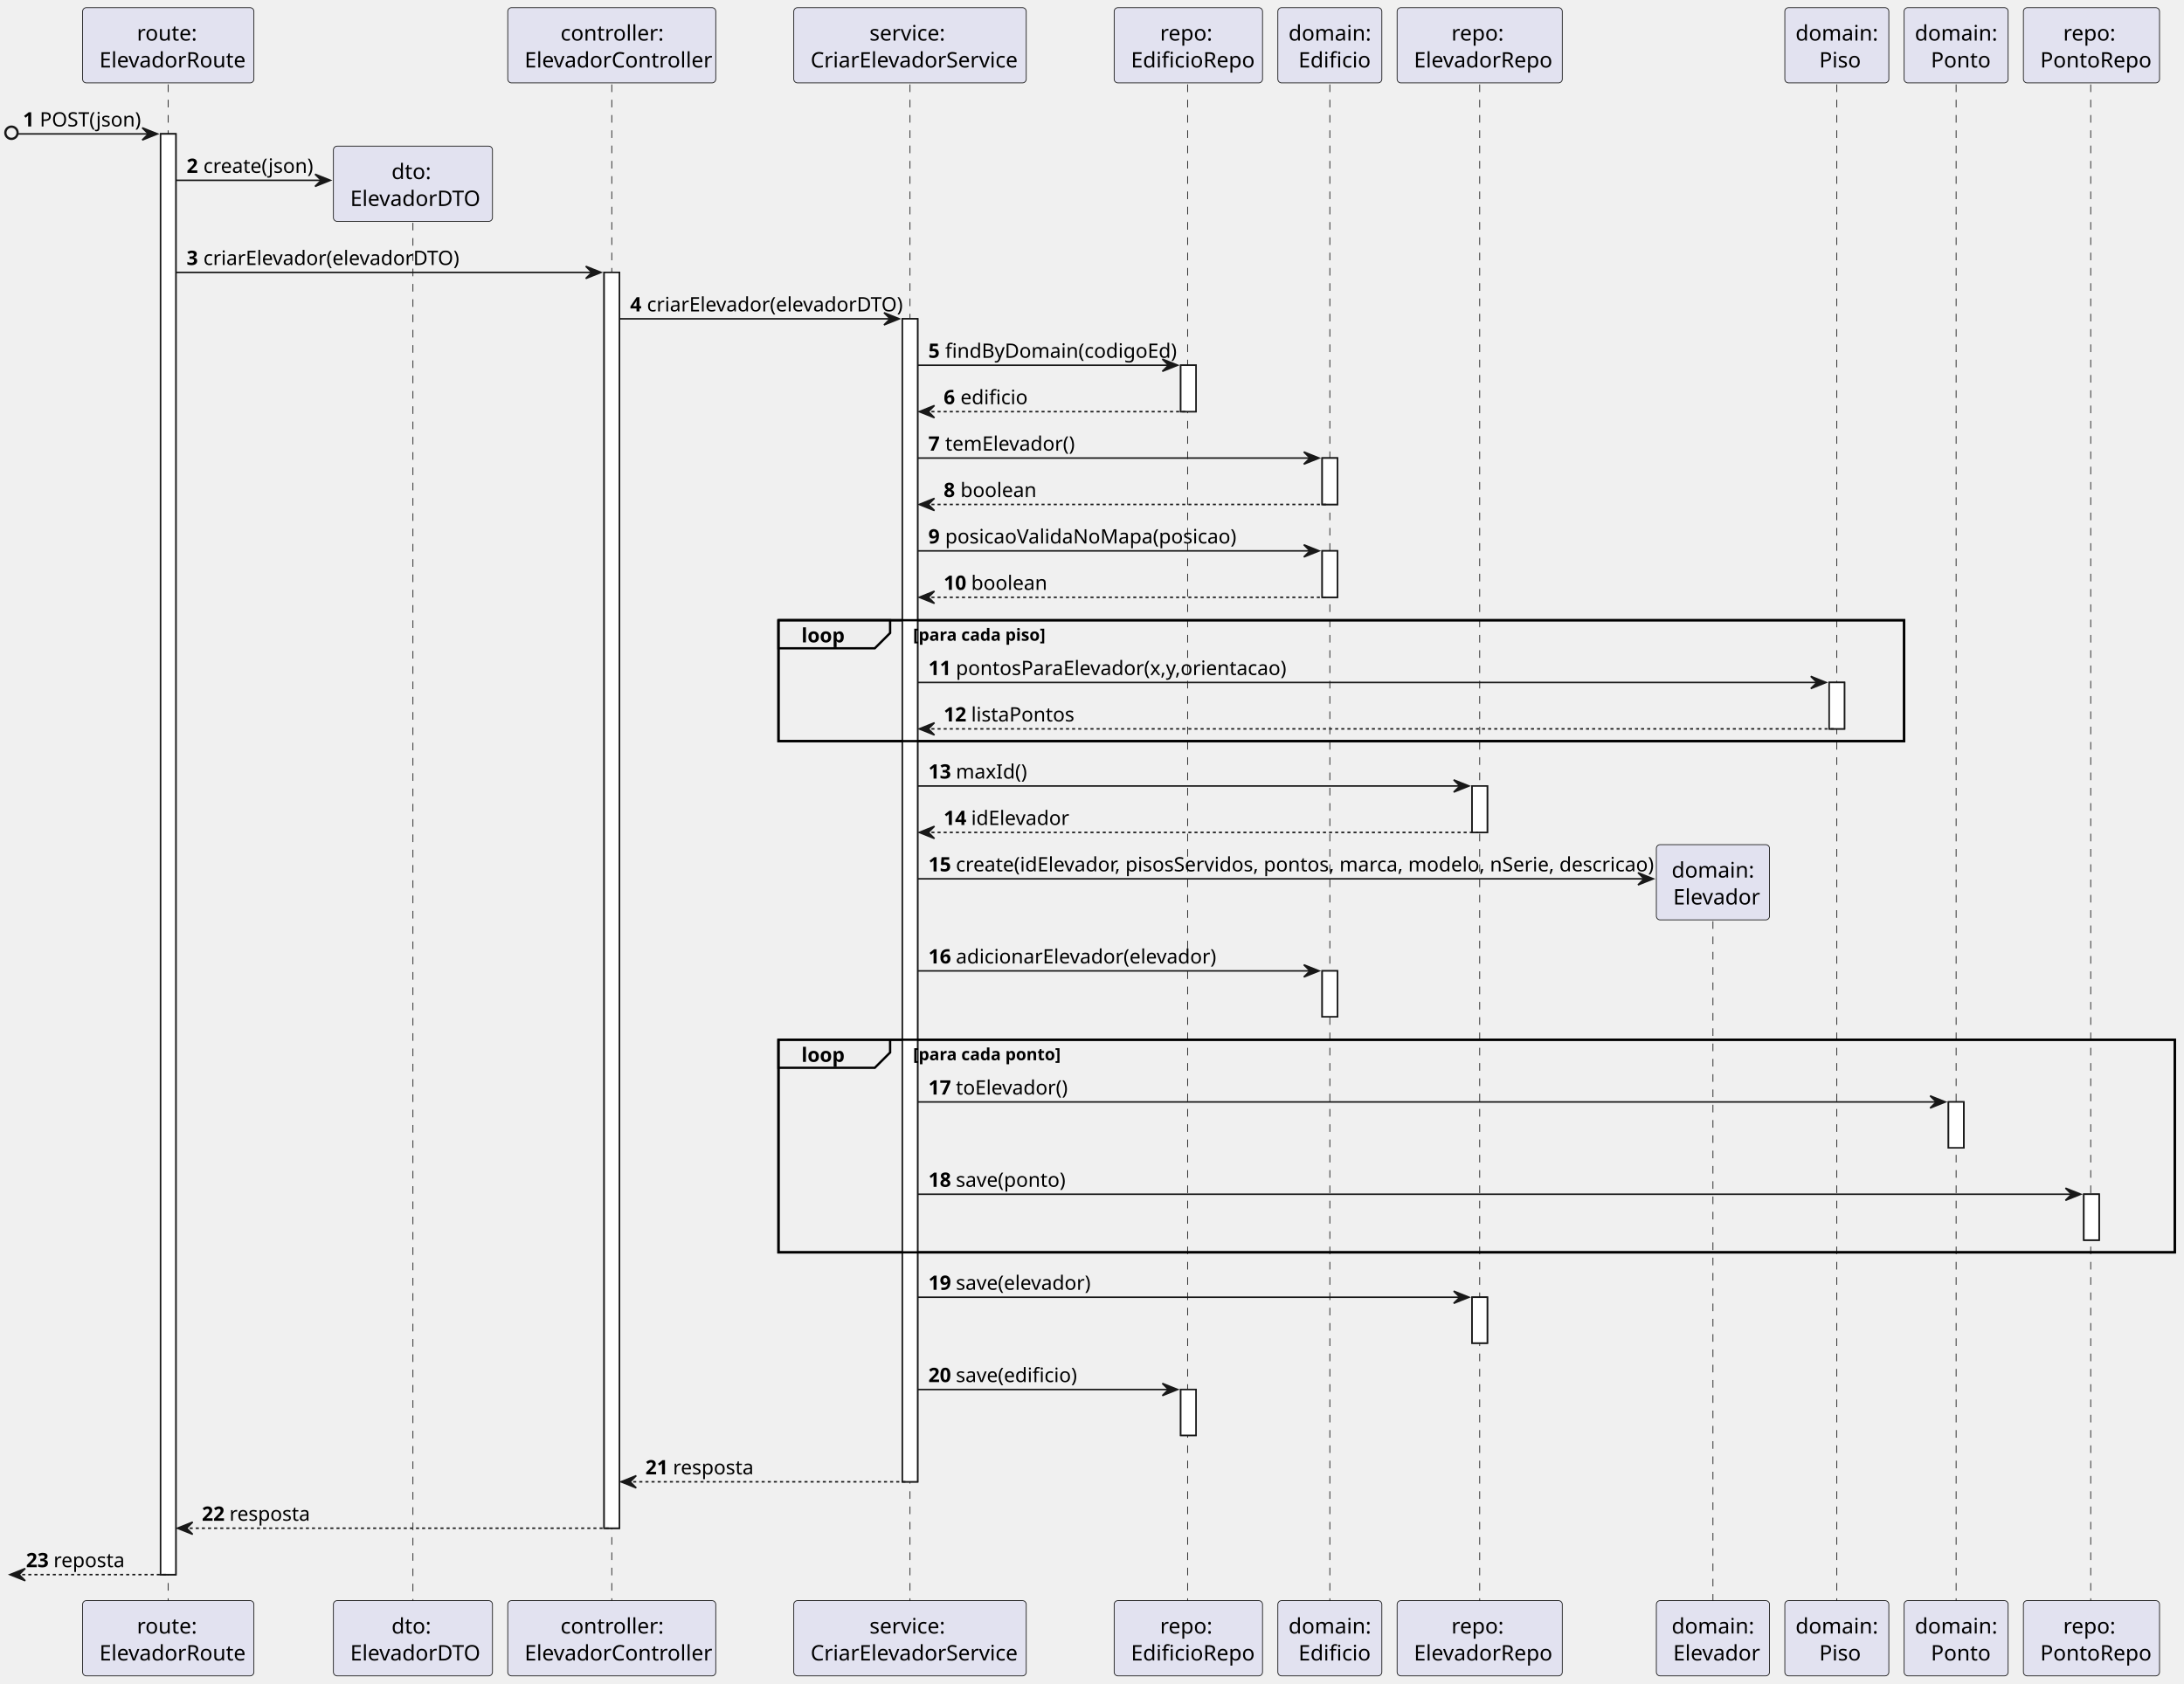
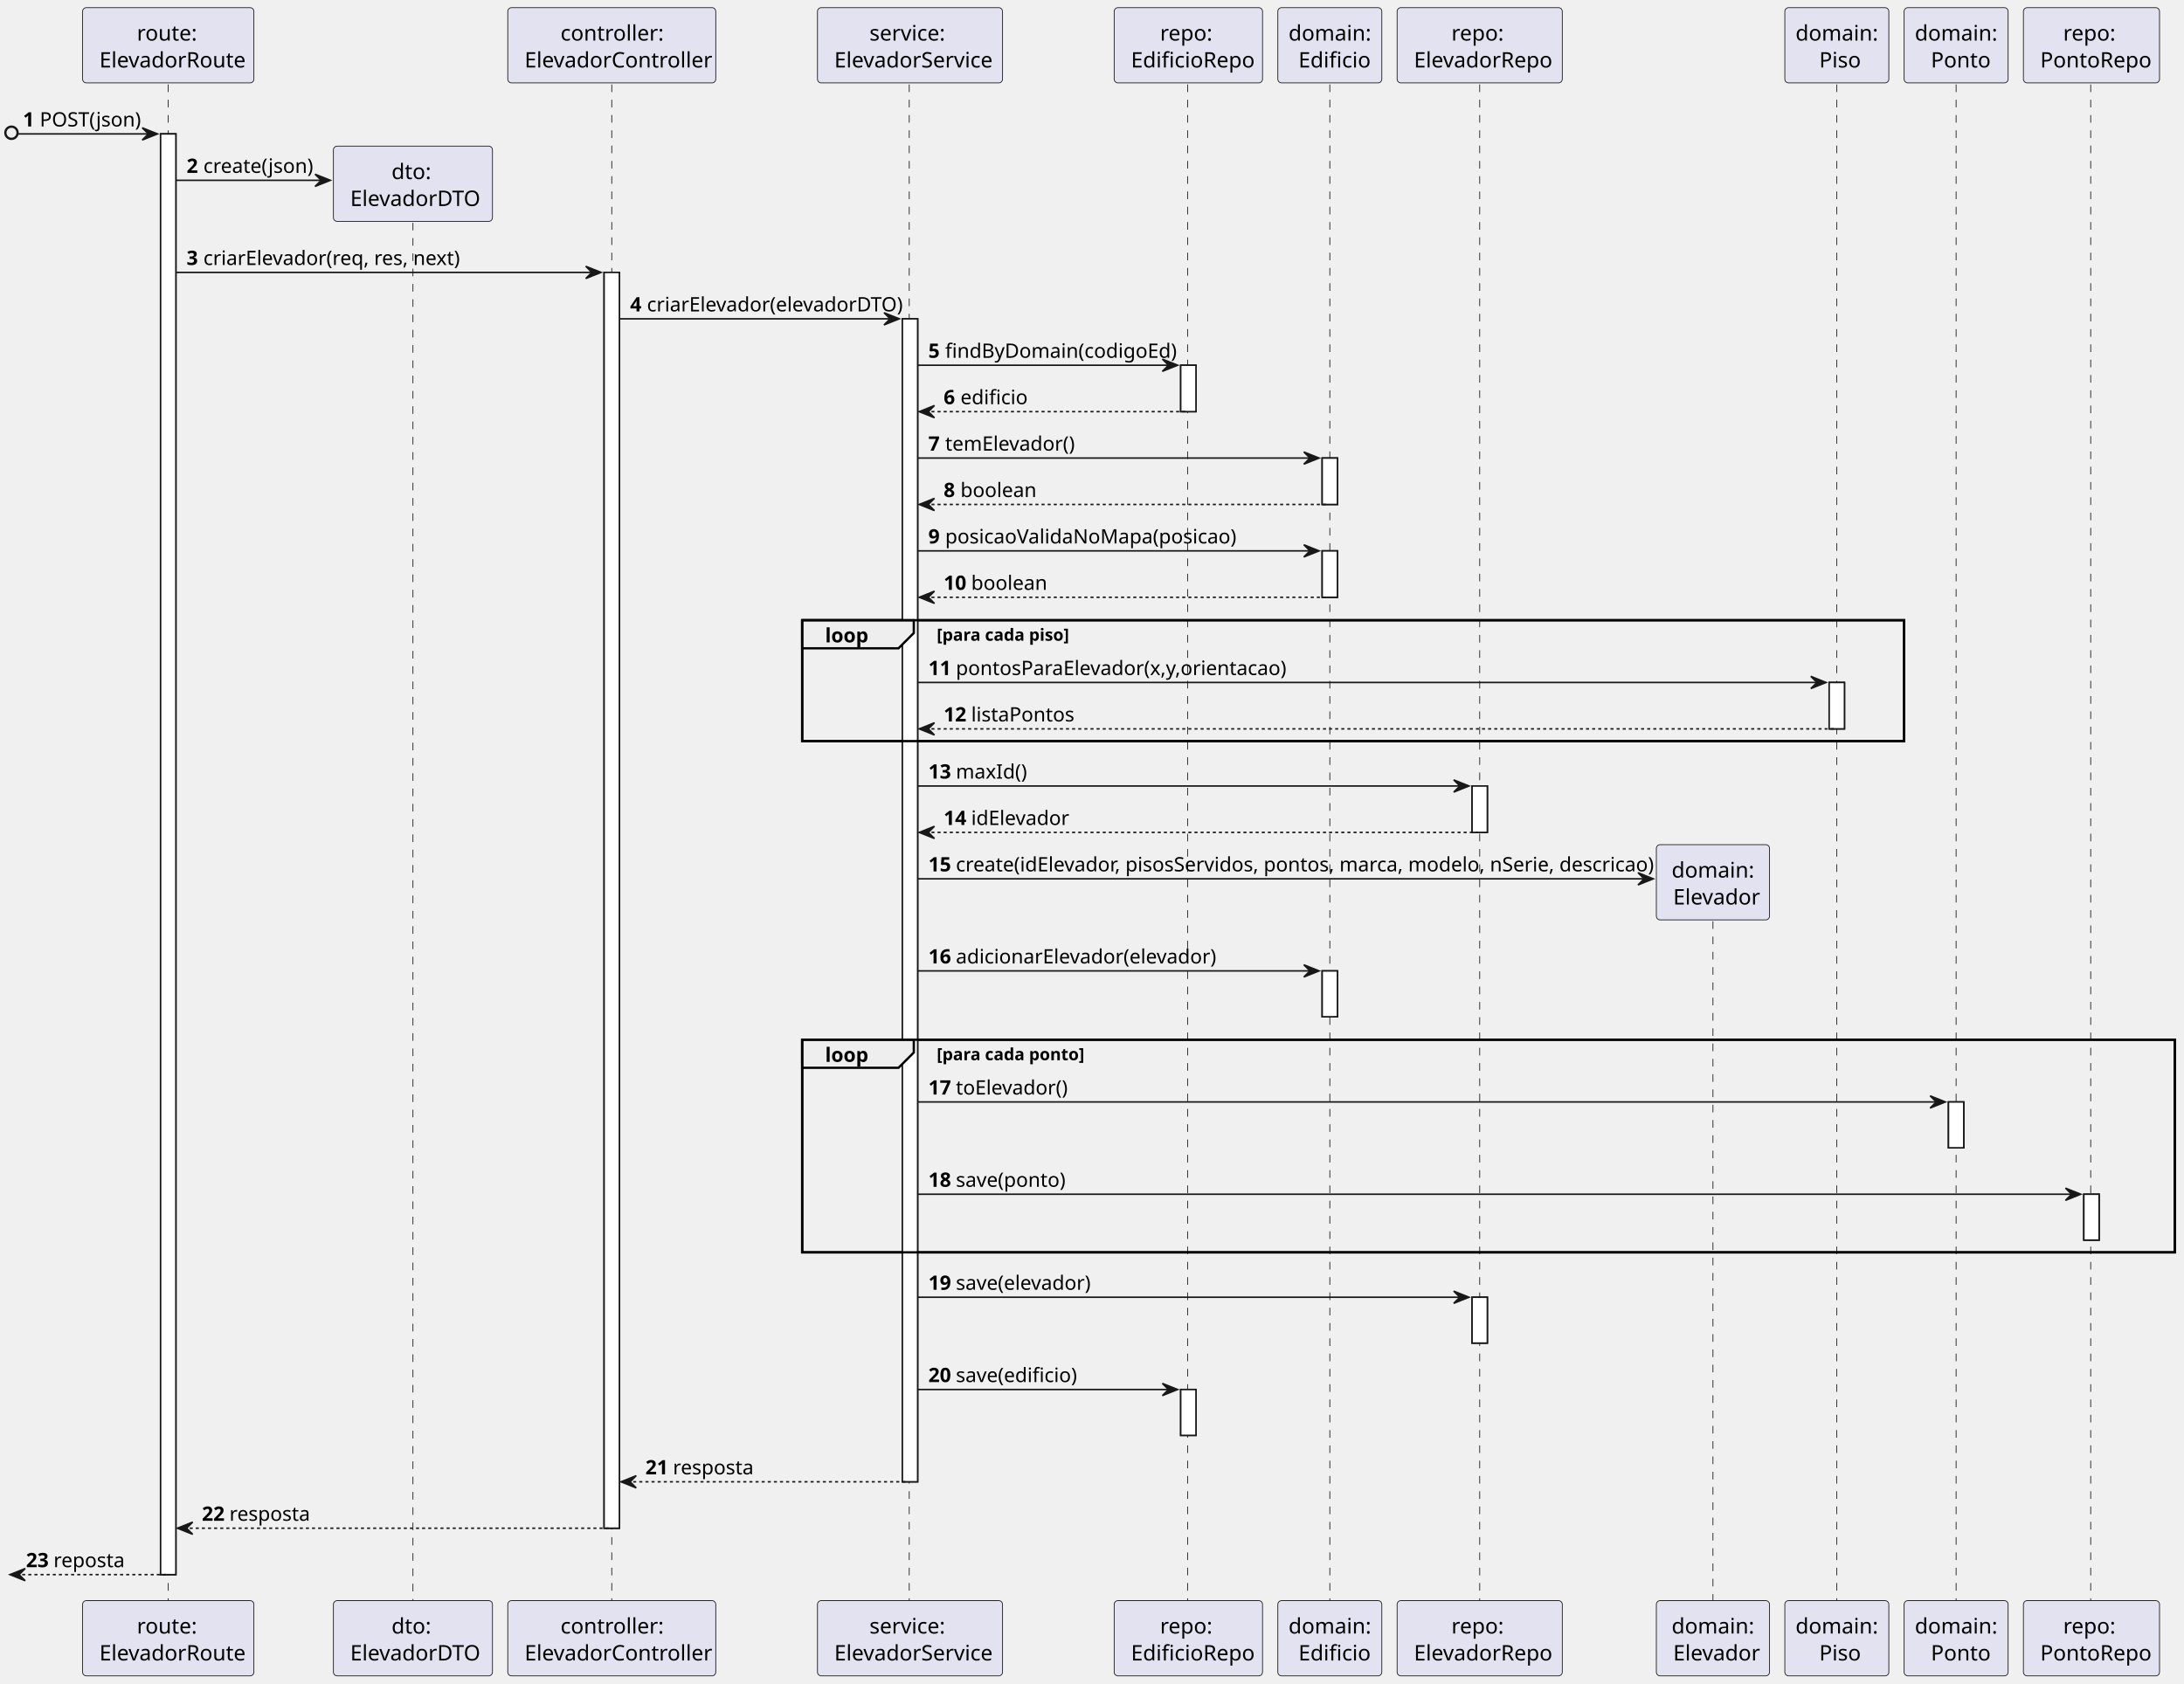
<svg xmlns="http://www.w3.org/2000/svg" contentStyleType="text/css" height="1101px" preserveAspectRatio="none" style="width:1428px;height:1101px;background:#FFFFFF;" version="1.1" viewBox="0 0 1428 1101" width="1428px" zoomAndPan="magnify">
  <defs />
  <g>
    <rect fill="#FFFFFF" height="942.172" style="stroke:#181818;stroke-width:1.0;" width="10" x="105" y="87.57" />
    <rect fill="#FFFFFF" height="821.25" style="stroke:#181818;stroke-width:1.0;" width="10" x="395" y="178.141" />
    <rect fill="#FFFFFF" height="760.547" style="stroke:#181818;stroke-width:1.0;" width="10" x="590" y="208.492" />
    <rect fill="#FFFFFF" height="30.352" style="stroke:#181818;stroke-width:1.0;" width="10" x="772" y="238.844" />
    <rect fill="#FFFFFF" height="30" style="stroke:#181818;stroke-width:1.0;" width="10" x="772" y="908.688" />
    <rect fill="#FFFFFF" height="30.352" style="stroke:#181818;stroke-width:1.0;" width="10" x="864.5" y="299.547" />
    <rect fill="#FFFFFF" height="30.352" style="stroke:#181818;stroke-width:1.0;" width="10" x="864.5" y="360.25" />
    <rect fill="#FFFFFF" height="30" style="stroke:#181818;stroke-width:1.0;" width="10" x="864.5" y="634.93" />
    <rect fill="#FFFFFF" height="30.352" style="stroke:#181818;stroke-width:1.0;" width="10" x="962.5" y="514.008" />
    <rect fill="#FFFFFF" height="30" style="stroke:#181818;stroke-width:1.0;" width="10" x="962.5" y="848.336" />
    <rect fill="#FFFFFF" height="30.352" style="stroke:#181818;stroke-width:1.0;" width="10" x="1196" y="446.305" />
    <rect fill="#FFFFFF" height="30" style="stroke:#181818;stroke-width:1.0;" width="10" x="1274" y="720.633" />
    <rect fill="#FFFFFF" height="30" style="stroke:#181818;stroke-width:1.0;" width="10" x="1362.5" y="780.984" />
-     <rect fill="none" height="79.055" style="stroke:#000000;stroke-width:1.5;" width="736" x="509" y="405.602" />
-     <rect fill="none" height="139.055" style="stroke:#000000;stroke-width:1.5;" width="913" x="509" y="679.93" />
+     <rect fill="none" height="79.055" style="stroke:#000000;stroke-width:1.5;" width="720.5" x="524.5" y="405.602" />
+     <rect fill="none" height="139.055" style="stroke:#000000;stroke-width:1.5;" width="897.5" x="524.5" y="679.93" />
    <line style="stroke:#181818;stroke-width:0.5;stroke-dasharray:5.0,5.0;" x1="110" x2="110" y1="55.219" y2="1047.742" />
    <line style="stroke:#181818;stroke-width:0.5;stroke-dasharray:5.0,5.0;" x1="270" x2="270" y1="135.68" y2="1047.742" />
    <line style="stroke:#181818;stroke-width:0.5;stroke-dasharray:5.0,5.0;" x1="400" x2="400" y1="55.219" y2="1047.742" />
-     <line style="stroke:#181818;stroke-width:0.5;stroke-dasharray:5.0,5.0;" x1="595" x2="595" y1="55.219" y2="1047.742" />
+     <line style="stroke:#181818;stroke-width:0.5;stroke-dasharray:5.0,5.0;" x1="594.5" x2="594.5" y1="55.219" y2="1047.742" />
    <line style="stroke:#181818;stroke-width:0.5;stroke-dasharray:5.0,5.0;" x1="776.5" x2="776.5" y1="55.219" y2="1047.742" />
    <line style="stroke:#181818;stroke-width:0.5;stroke-dasharray:5.0,5.0;" x1="869.5" x2="869.5" y1="55.219" y2="1047.742" />
    <line style="stroke:#181818;stroke-width:0.5;stroke-dasharray:5.0,5.0;" x1="967.5" x2="967.5" y1="55.219" y2="1047.742" />
    <line style="stroke:#181818;stroke-width:0.5;stroke-dasharray:5.0,5.0;" x1="1120" x2="1120" y1="592.469" y2="1047.742" />
    <line style="stroke:#181818;stroke-width:0.5;stroke-dasharray:5.0,5.0;" x1="1201" x2="1201" y1="55.219" y2="1047.742" />
    <line style="stroke:#181818;stroke-width:0.5;stroke-dasharray:5.0,5.0;" x1="1279" x2="1279" y1="55.219" y2="1047.742" />
    <line style="stroke:#181818;stroke-width:0.5;stroke-dasharray:5.0,5.0;" x1="1367" x2="1367" y1="55.219" y2="1047.742" />
    <rect fill="#E2E2F0" height="49.219" rx="2.5" ry="2.5" style="stroke:#181818;stroke-width:0.5;" width="112" x="54" y="5" />
    <text fill="#000000" font-family="sans-serif" font-size="14" lengthAdjust="spacing" textLength="37" x="89.5" y="26.533">route:</text>
    <text fill="#000000" font-family="sans-serif" font-size="14" lengthAdjust="spacing" textLength="94" x="65" y="44.143">ElevadorRoute</text>
    <rect fill="#E2E2F0" height="49.219" rx="2.5" ry="2.5" style="stroke:#181818;stroke-width:0.5;" width="112" x="54" y="1046.742" />
    <text fill="#000000" font-family="sans-serif" font-size="14" lengthAdjust="spacing" textLength="37" x="89.5" y="1068.275">route:</text>
    <text fill="#000000" font-family="sans-serif" font-size="14" lengthAdjust="spacing" textLength="94" x="65" y="1085.885">ElevadorRoute</text>
    <rect fill="#E2E2F0" height="49.219" rx="2.5" ry="2.5" style="stroke:#181818;stroke-width:0.5;" width="104" x="218" y="1046.742" />
    <text fill="#000000" font-family="sans-serif" font-size="14" lengthAdjust="spacing" textLength="24" x="256" y="1068.275">dto:</text>
    <text fill="#000000" font-family="sans-serif" font-size="14" lengthAdjust="spacing" textLength="86" x="229" y="1085.885">ElevadorDTO</text>
    <rect fill="#E2E2F0" height="49.219" rx="2.5" ry="2.5" style="stroke:#181818;stroke-width:0.5;" width="136" x="332" y="5" />
    <text fill="#000000" font-family="sans-serif" font-size="14" lengthAdjust="spacing" textLength="63" x="366.5" y="26.533">controller:</text>
    <text fill="#000000" font-family="sans-serif" font-size="14" lengthAdjust="spacing" textLength="118" x="343" y="44.143">ElevadorController</text>
    <rect fill="#E2E2F0" height="49.219" rx="2.5" ry="2.5" style="stroke:#181818;stroke-width:0.5;" width="136" x="332" y="1046.742" />
    <text fill="#000000" font-family="sans-serif" font-size="14" lengthAdjust="spacing" textLength="63" x="366.5" y="1068.275">controller:</text>
    <text fill="#000000" font-family="sans-serif" font-size="14" lengthAdjust="spacing" textLength="118" x="343" y="1085.885">ElevadorController</text>
-     <rect fill="#E2E2F0" height="49.219" rx="2.5" ry="2.5" style="stroke:#181818;stroke-width:0.5;" width="152" x="519" y="5" />
+     <rect fill="#E2E2F0" height="49.219" rx="2.5" ry="2.5" style="stroke:#181818;stroke-width:0.5;" width="121" x="534.5" y="5" />
    <text fill="#000000" font-family="sans-serif" font-size="14" lengthAdjust="spacing" textLength="49" x="568.5" y="26.533">service:</text>
-     <text fill="#000000" font-family="sans-serif" font-size="14" lengthAdjust="spacing" textLength="134" x="530" y="44.143">CriarElevadorService</text>
-     <rect fill="#E2E2F0" height="49.219" rx="2.5" ry="2.5" style="stroke:#181818;stroke-width:0.5;" width="152" x="519" y="1046.742" />
+     <text fill="#000000" font-family="sans-serif" font-size="14" lengthAdjust="spacing" textLength="103" x="545.5" y="44.143">ElevadorService</text>
+     <rect fill="#E2E2F0" height="49.219" rx="2.5" ry="2.5" style="stroke:#181818;stroke-width:0.5;" width="121" x="534.5" y="1046.742" />
    <text fill="#000000" font-family="sans-serif" font-size="14" lengthAdjust="spacing" textLength="49" x="568.5" y="1068.275">service:</text>
-     <text fill="#000000" font-family="sans-serif" font-size="14" lengthAdjust="spacing" textLength="134" x="530" y="1085.885">CriarElevadorService</text>
+     <text fill="#000000" font-family="sans-serif" font-size="14" lengthAdjust="spacing" textLength="103" x="545.5" y="1085.885">ElevadorService</text>
    <rect fill="#E2E2F0" height="49.219" rx="2.5" ry="2.5" style="stroke:#181818;stroke-width:0.5;" width="97" x="728.5" y="5" />
    <text fill="#000000" font-family="sans-serif" font-size="14" lengthAdjust="spacing" textLength="33" x="758.5" y="26.533">repo:</text>
    <text fill="#000000" font-family="sans-serif" font-size="14" lengthAdjust="spacing" textLength="79" x="739.5" y="44.143">EdificioRepo</text>
    <rect fill="#E2E2F0" height="49.219" rx="2.5" ry="2.5" style="stroke:#181818;stroke-width:0.5;" width="97" x="728.5" y="1046.742" />
    <text fill="#000000" font-family="sans-serif" font-size="14" lengthAdjust="spacing" textLength="33" x="758.5" y="1068.275">repo:</text>
    <text fill="#000000" font-family="sans-serif" font-size="14" lengthAdjust="spacing" textLength="79" x="739.5" y="1085.885">EdificioRepo</text>
    <rect fill="#E2E2F0" height="49.219" rx="2.5" ry="2.5" style="stroke:#181818;stroke-width:0.5;" width="68" x="835.5" y="5" />
    <text fill="#000000" font-family="sans-serif" font-size="14" lengthAdjust="spacing" textLength="50" x="842.5" y="26.533">domain:</text>
    <text fill="#000000" font-family="sans-serif" font-size="14" lengthAdjust="spacing" textLength="45" x="849" y="44.143">Edificio</text>
    <rect fill="#E2E2F0" height="49.219" rx="2.5" ry="2.5" style="stroke:#181818;stroke-width:0.5;" width="68" x="835.5" y="1046.742" />
    <text fill="#000000" font-family="sans-serif" font-size="14" lengthAdjust="spacing" textLength="50" x="842.5" y="1068.275">domain:</text>
    <text fill="#000000" font-family="sans-serif" font-size="14" lengthAdjust="spacing" textLength="45" x="849" y="1085.885">Edificio</text>
    <rect fill="#E2E2F0" height="49.219" rx="2.5" ry="2.5" style="stroke:#181818;stroke-width:0.5;" width="108" x="913.5" y="5" />
    <text fill="#000000" font-family="sans-serif" font-size="14" lengthAdjust="spacing" textLength="33" x="949" y="26.533">repo:</text>
    <text fill="#000000" font-family="sans-serif" font-size="14" lengthAdjust="spacing" textLength="90" x="924.5" y="44.143">ElevadorRepo</text>
    <rect fill="#E2E2F0" height="49.219" rx="2.5" ry="2.5" style="stroke:#181818;stroke-width:0.5;" width="108" x="913.5" y="1046.742" />
    <text fill="#000000" font-family="sans-serif" font-size="14" lengthAdjust="spacing" textLength="33" x="949" y="1068.275">repo:</text>
    <text fill="#000000" font-family="sans-serif" font-size="14" lengthAdjust="spacing" textLength="90" x="924.5" y="1085.885">ElevadorRepo</text>
    <rect fill="#E2E2F0" height="49.219" rx="2.5" ry="2.5" style="stroke:#181818;stroke-width:0.5;" width="74" x="1083" y="1046.742" />
    <text fill="#000000" font-family="sans-serif" font-size="14" lengthAdjust="spacing" textLength="50" x="1093" y="1068.275">domain:</text>
    <text fill="#000000" font-family="sans-serif" font-size="14" lengthAdjust="spacing" textLength="56" x="1094" y="1085.885">Elevador</text>
    <rect fill="#E2E2F0" height="49.219" rx="2.5" ry="2.5" style="stroke:#181818;stroke-width:0.5;" width="68" x="1167" y="5" />
    <text fill="#000000" font-family="sans-serif" font-size="14" lengthAdjust="spacing" textLength="50" x="1174" y="26.533">domain:</text>
    <text fill="#000000" font-family="sans-serif" font-size="14" lengthAdjust="spacing" textLength="27" x="1189.5" y="44.143">Piso</text>
    <rect fill="#E2E2F0" height="49.219" rx="2.5" ry="2.5" style="stroke:#181818;stroke-width:0.5;" width="68" x="1167" y="1046.742" />
    <text fill="#000000" font-family="sans-serif" font-size="14" lengthAdjust="spacing" textLength="50" x="1174" y="1068.275">domain:</text>
    <text fill="#000000" font-family="sans-serif" font-size="14" lengthAdjust="spacing" textLength="27" x="1189.5" y="1085.885">Piso</text>
    <rect fill="#E2E2F0" height="49.219" rx="2.5" ry="2.5" style="stroke:#181818;stroke-width:0.5;" width="68" x="1245" y="5" />
    <text fill="#000000" font-family="sans-serif" font-size="14" lengthAdjust="spacing" textLength="50" x="1252" y="26.533">domain:</text>
    <text fill="#000000" font-family="sans-serif" font-size="14" lengthAdjust="spacing" textLength="37" x="1262.5" y="44.143">Ponto</text>
    <rect fill="#E2E2F0" height="49.219" rx="2.5" ry="2.5" style="stroke:#181818;stroke-width:0.5;" width="68" x="1245" y="1046.742" />
    <text fill="#000000" font-family="sans-serif" font-size="14" lengthAdjust="spacing" textLength="50" x="1252" y="1068.275">domain:</text>
    <text fill="#000000" font-family="sans-serif" font-size="14" lengthAdjust="spacing" textLength="37" x="1262.5" y="1085.885">Ponto</text>
    <rect fill="#E2E2F0" height="49.219" rx="2.5" ry="2.5" style="stroke:#181818;stroke-width:0.5;" width="89" x="1323" y="5" />
    <text fill="#000000" font-family="sans-serif" font-size="14" lengthAdjust="spacing" textLength="33" x="1349" y="26.533">repo:</text>
    <text fill="#000000" font-family="sans-serif" font-size="14" lengthAdjust="spacing" textLength="71" x="1334" y="44.143">PontoRepo</text>
    <rect fill="#E2E2F0" height="49.219" rx="2.5" ry="2.5" style="stroke:#181818;stroke-width:0.5;" width="89" x="1323" y="1046.742" />
    <text fill="#000000" font-family="sans-serif" font-size="14" lengthAdjust="spacing" textLength="33" x="1349" y="1068.275">repo:</text>
    <text fill="#000000" font-family="sans-serif" font-size="14" lengthAdjust="spacing" textLength="71" x="1334" y="1085.885">PontoRepo</text>
    <rect fill="#FFFFFF" height="942.172" style="stroke:#181818;stroke-width:1.0;" width="10" x="105" y="87.57" />
    <rect fill="#FFFFFF" height="821.25" style="stroke:#181818;stroke-width:1.0;" width="10" x="395" y="178.141" />
    <rect fill="#FFFFFF" height="760.547" style="stroke:#181818;stroke-width:1.0;" width="10" x="590" y="208.492" />
    <rect fill="#FFFFFF" height="30.352" style="stroke:#181818;stroke-width:1.0;" width="10" x="772" y="238.844" />
    <rect fill="#FFFFFF" height="30" style="stroke:#181818;stroke-width:1.0;" width="10" x="772" y="908.688" />
    <rect fill="#FFFFFF" height="30.352" style="stroke:#181818;stroke-width:1.0;" width="10" x="864.5" y="299.547" />
    <rect fill="#FFFFFF" height="30.352" style="stroke:#181818;stroke-width:1.0;" width="10" x="864.5" y="360.25" />
    <rect fill="#FFFFFF" height="30" style="stroke:#181818;stroke-width:1.0;" width="10" x="864.5" y="634.93" />
    <rect fill="#FFFFFF" height="30.352" style="stroke:#181818;stroke-width:1.0;" width="10" x="962.5" y="514.008" />
    <rect fill="#FFFFFF" height="30" style="stroke:#181818;stroke-width:1.0;" width="10" x="962.5" y="848.336" />
    <rect fill="#FFFFFF" height="30.352" style="stroke:#181818;stroke-width:1.0;" width="10" x="1196" y="446.305" />
    <rect fill="#FFFFFF" height="30" style="stroke:#181818;stroke-width:1.0;" width="10" x="1274" y="720.633" />
    <rect fill="#FFFFFF" height="30" style="stroke:#181818;stroke-width:1.0;" width="10" x="1362.5" y="780.984" />
    <ellipse cx="7.5" cy="86.82" fill="none" rx="4" ry="4" style="stroke:#181818;stroke-width:1.5;" />
    <polygon fill="#181818" points="93,83.57,103,87.57,93,91.57,97,87.57" style="stroke:#181818;stroke-width:1.0;" />
    <line style="stroke:#181818;stroke-width:1.0;" x1="12" x2="99" y1="87.57" y2="87.57" />
    <text fill="#000000" font-family="sans-serif" font-size="13" font-weight="bold" lengthAdjust="spacing" textLength="7" x="15" y="82.714">1</text>
    <text fill="#000000" font-family="sans-serif" font-size="13" lengthAdjust="spacing" textLength="67" x="26" y="82.714">POST(json)</text>
    <polygon fill="#181818" points="206,113.922,216,117.922,206,121.922,210,117.922" style="stroke:#181818;stroke-width:1.0;" />
    <line style="stroke:#181818;stroke-width:1.0;" x1="115" x2="212" y1="117.922" y2="117.922" />
    <text fill="#000000" font-family="sans-serif" font-size="13" font-weight="bold" lengthAdjust="spacing" textLength="7" x="122" y="113.065">2</text>
    <text fill="#000000" font-family="sans-serif" font-size="13" lengthAdjust="spacing" textLength="68" x="133" y="113.065">create(json)</text>
    <rect fill="#E2E2F0" height="49.219" rx="2.5" ry="2.5" style="stroke:#181818;stroke-width:0.5;" width="104" x="218" y="95.57" />
    <text fill="#000000" font-family="sans-serif" font-size="14" lengthAdjust="spacing" textLength="24" x="256" y="117.103">dto:</text>
    <text fill="#000000" font-family="sans-serif" font-size="14" lengthAdjust="spacing" textLength="86" x="229" y="134.713">ElevadorDTO</text>
    <polygon fill="#181818" points="383,174.141,393,178.141,383,182.141,387,178.141" style="stroke:#181818;stroke-width:1.0;" />
    <line style="stroke:#181818;stroke-width:1.0;" x1="115" x2="389" y1="178.141" y2="178.141" />
    <text fill="#000000" font-family="sans-serif" font-size="13" font-weight="bold" lengthAdjust="spacing" textLength="7" x="122" y="173.284">3</text>
-     <text fill="#000000" font-family="sans-serif" font-size="13" lengthAdjust="spacing" textLength="155" x="133" y="173.284">criarElevador(elevadorDTO)</text>
+     <text fill="#000000" font-family="sans-serif" font-size="13" lengthAdjust="spacing" textLength="159" x="133" y="173.284">criarElevador(req, res, next)</text>
    <polygon fill="#181818" points="578,204.492,588,208.492,578,212.492,582,208.492" style="stroke:#181818;stroke-width:1.0;" />
    <line style="stroke:#181818;stroke-width:1.0;" x1="405" x2="584" y1="208.492" y2="208.492" />
    <text fill="#000000" font-family="sans-serif" font-size="13" font-weight="bold" lengthAdjust="spacing" textLength="7" x="412" y="203.636">4</text>
    <text fill="#000000" font-family="sans-serif" font-size="13" lengthAdjust="spacing" textLength="155" x="423" y="203.636">criarElevador(elevadorDTO)</text>
    <polygon fill="#181818" points="760,234.844,770,238.844,760,242.844,764,238.844" style="stroke:#181818;stroke-width:1.0;" />
    <line style="stroke:#181818;stroke-width:1.0;" x1="600" x2="766" y1="238.844" y2="238.844" />
    <text fill="#000000" font-family="sans-serif" font-size="13" font-weight="bold" lengthAdjust="spacing" textLength="7" x="607" y="233.987">5</text>
    <text fill="#000000" font-family="sans-serif" font-size="13" lengthAdjust="spacing" textLength="142" x="618" y="233.987">findByDomain(codigoEd)</text>
    <polygon fill="#181818" points="611,265.195,601,269.195,611,273.195,607,269.195" style="stroke:#181818;stroke-width:1.0;" />
    <line style="stroke:#181818;stroke-width:1.0;stroke-dasharray:2.0,2.0;" x1="605" x2="776" y1="269.195" y2="269.195" />
    <text fill="#000000" font-family="sans-serif" font-size="13" font-weight="bold" lengthAdjust="spacing" textLength="7" x="617" y="264.339">6</text>
    <text fill="#000000" font-family="sans-serif" font-size="13" lengthAdjust="spacing" textLength="40" x="628" y="264.339">edificio</text>
    <polygon fill="#181818" points="852.5,295.547,862.5,299.547,852.5,303.547,856.5,299.547" style="stroke:#181818;stroke-width:1.0;" />
    <line style="stroke:#181818;stroke-width:1.0;" x1="600" x2="858.5" y1="299.547" y2="299.547" />
    <text fill="#000000" font-family="sans-serif" font-size="13" font-weight="bold" lengthAdjust="spacing" textLength="7" x="607" y="294.69">7</text>
    <text fill="#000000" font-family="sans-serif" font-size="13" lengthAdjust="spacing" textLength="79" x="618" y="294.69">temElevador()</text>
    <polygon fill="#181818" points="611,325.898,601,329.898,611,333.898,607,329.898" style="stroke:#181818;stroke-width:1.0;" />
    <line style="stroke:#181818;stroke-width:1.0;stroke-dasharray:2.0,2.0;" x1="605" x2="868.5" y1="329.898" y2="329.898" />
    <text fill="#000000" font-family="sans-serif" font-size="13" font-weight="bold" lengthAdjust="spacing" textLength="7" x="617" y="325.042">8</text>
    <text fill="#000000" font-family="sans-serif" font-size="13" lengthAdjust="spacing" textLength="45" x="628" y="325.042">boolean</text>
    <polygon fill="#181818" points="852.5,356.25,862.5,360.25,852.5,364.25,856.5,360.25" style="stroke:#181818;stroke-width:1.0;" />
    <line style="stroke:#181818;stroke-width:1.0;" x1="600" x2="858.5" y1="360.25" y2="360.25" />
    <text fill="#000000" font-family="sans-serif" font-size="13" font-weight="bold" lengthAdjust="spacing" textLength="7" x="607" y="355.394">9</text>
    <text fill="#000000" font-family="sans-serif" font-size="13" lengthAdjust="spacing" textLength="182" x="618" y="355.394">posicaoValidaNoMapa(posicao)</text>
    <polygon fill="#181818" points="611,386.602,601,390.602,611,394.602,607,390.602" style="stroke:#181818;stroke-width:1.0;" />
    <line style="stroke:#181818;stroke-width:1.0;stroke-dasharray:2.0,2.0;" x1="605" x2="868.5" y1="390.602" y2="390.602" />
    <text fill="#000000" font-family="sans-serif" font-size="13" font-weight="bold" lengthAdjust="spacing" textLength="14" x="617" y="385.745">10</text>
    <text fill="#000000" font-family="sans-serif" font-size="13" lengthAdjust="spacing" textLength="45" x="635" y="385.745">boolean</text>
-     <path d="M509,405.602 L582,405.602 L582,413.953 L572,423.953 L509,423.953 L509,405.602 " fill="#EEEEEE" style="stroke:#000000;stroke-width:1.5;" />
-     <rect fill="none" height="79.055" style="stroke:#000000;stroke-width:1.5;" width="736" x="509" y="405.602" />
-     <text fill="#000000" font-family="sans-serif" font-size="13" font-weight="bold" lengthAdjust="spacing" textLength="28" x="524" y="420.097">loop</text>
-     <text fill="#000000" font-family="sans-serif" font-size="11" font-weight="bold" lengthAdjust="spacing" textLength="87" x="597" y="419.021">[para cada piso]</text>
+     <path d="M524.5,405.602 L597.5,405.602 L597.5,413.953 L587.5,423.953 L524.5,423.953 L524.5,405.602 " fill="#EEEEEE" style="stroke:#000000;stroke-width:1.5;" />
+     <rect fill="none" height="79.055" style="stroke:#000000;stroke-width:1.5;" width="720.5" x="524.5" y="405.602" />
+     <text fill="#000000" font-family="sans-serif" font-size="13" font-weight="bold" lengthAdjust="spacing" textLength="28" x="539.5" y="420.097">loop</text>
+     <text fill="#000000" font-family="sans-serif" font-size="11" font-weight="bold" lengthAdjust="spacing" textLength="87" x="612.5" y="419.021">[para cada piso]</text>
    <polygon fill="#181818" points="1184,442.305,1194,446.305,1184,450.305,1188,446.305" style="stroke:#181818;stroke-width:1.0;" />
    <line style="stroke:#181818;stroke-width:1.0;" x1="600" x2="1190" y1="446.305" y2="446.305" />
    <text fill="#000000" font-family="sans-serif" font-size="13" font-weight="bold" lengthAdjust="spacing" textLength="14" x="607" y="441.448">11</text>
    <text fill="#000000" font-family="sans-serif" font-size="13" lengthAdjust="spacing" textLength="205" x="625" y="441.448">pontosParaElevador(x,y,orientacao)</text>
    <polygon fill="#181818" points="611,472.656,601,476.656,611,480.656,607,476.656" style="stroke:#181818;stroke-width:1.0;" />
    <line style="stroke:#181818;stroke-width:1.0;stroke-dasharray:2.0,2.0;" x1="605" x2="1200" y1="476.656" y2="476.656" />
    <text fill="#000000" font-family="sans-serif" font-size="13" font-weight="bold" lengthAdjust="spacing" textLength="14" x="617" y="471.8">12</text>
    <text fill="#000000" font-family="sans-serif" font-size="13" lengthAdjust="spacing" textLength="65" x="635" y="471.8">listaPontos</text>
    <polygon fill="#181818" points="950.5,510.008,960.5,514.008,950.5,518.008,954.5,514.008" style="stroke:#181818;stroke-width:1.0;" />
    <line style="stroke:#181818;stroke-width:1.0;" x1="600" x2="956.5" y1="514.008" y2="514.008" />
    <text fill="#000000" font-family="sans-serif" font-size="13" font-weight="bold" lengthAdjust="spacing" textLength="14" x="607" y="509.151">13</text>
    <text fill="#000000" font-family="sans-serif" font-size="13" lengthAdjust="spacing" textLength="43" x="625" y="509.151">maxId()</text>
    <polygon fill="#181818" points="611,540.359,601,544.359,611,548.359,607,544.359" style="stroke:#181818;stroke-width:1.0;" />
    <line style="stroke:#181818;stroke-width:1.0;stroke-dasharray:2.0,2.0;" x1="605" x2="966.5" y1="544.359" y2="544.359" />
    <text fill="#000000" font-family="sans-serif" font-size="13" font-weight="bold" lengthAdjust="spacing" textLength="14" x="617" y="539.503">14</text>
    <text fill="#000000" font-family="sans-serif" font-size="13" lengthAdjust="spacing" textLength="59" x="635" y="539.503">idElevador</text>
    <polygon fill="#181818" points="1071,570.711,1081,574.711,1071,578.711,1075,574.711" style="stroke:#181818;stroke-width:1.0;" />
    <line style="stroke:#181818;stroke-width:1.0;" x1="600" x2="1077" y1="574.711" y2="574.711" />
    <text fill="#000000" font-family="sans-serif" font-size="13" font-weight="bold" lengthAdjust="spacing" textLength="14" x="607" y="569.855">15</text>
    <text fill="#000000" font-family="sans-serif" font-size="13" lengthAdjust="spacing" textLength="441" x="625" y="569.855">create(idElevador, pisosServidos, pontos, marca, modelo, nSerie, descricao)</text>
    <rect fill="#E2E2F0" height="49.219" rx="2.5" ry="2.5" style="stroke:#181818;stroke-width:0.5;" width="74" x="1083" y="552.359" />
    <text fill="#000000" font-family="sans-serif" font-size="14" lengthAdjust="spacing" textLength="50" x="1093" y="573.893">domain:</text>
    <text fill="#000000" font-family="sans-serif" font-size="14" lengthAdjust="spacing" textLength="56" x="1094" y="591.502">Elevador</text>
    <polygon fill="#181818" points="852.5,630.93,862.5,634.93,852.5,638.93,856.5,634.93" style="stroke:#181818;stroke-width:1.0;" />
    <line style="stroke:#181818;stroke-width:1.0;" x1="600" x2="858.5" y1="634.93" y2="634.93" />
    <text fill="#000000" font-family="sans-serif" font-size="13" font-weight="bold" lengthAdjust="spacing" textLength="14" x="607" y="630.073">16</text>
    <text fill="#000000" font-family="sans-serif" font-size="13" lengthAdjust="spacing" textLength="156" x="625" y="630.073">adicionarElevador(elevador)</text>
-     <path d="M509,679.93 L582,679.93 L582,688.281 L572,698.281 L509,698.281 L509,679.93 " fill="#EEEEEE" style="stroke:#000000;stroke-width:1.5;" />
-     <rect fill="none" height="139.055" style="stroke:#000000;stroke-width:1.5;" width="913" x="509" y="679.93" />
-     <text fill="#000000" font-family="sans-serif" font-size="13" font-weight="bold" lengthAdjust="spacing" textLength="28" x="524" y="694.425">loop</text>
-     <text fill="#000000" font-family="sans-serif" font-size="11" font-weight="bold" lengthAdjust="spacing" textLength="95" x="597" y="693.349">[para cada ponto]</text>
+     <path d="M524.5,679.93 L597.5,679.93 L597.5,688.281 L587.5,698.281 L524.5,698.281 L524.5,679.93 " fill="#EEEEEE" style="stroke:#000000;stroke-width:1.5;" />
+     <rect fill="none" height="139.055" style="stroke:#000000;stroke-width:1.5;" width="897.5" x="524.5" y="679.93" />
+     <text fill="#000000" font-family="sans-serif" font-size="13" font-weight="bold" lengthAdjust="spacing" textLength="28" x="539.5" y="694.425">loop</text>
+     <text fill="#000000" font-family="sans-serif" font-size="11" font-weight="bold" lengthAdjust="spacing" textLength="95" x="612.5" y="693.349">[para cada ponto]</text>
    <polygon fill="#181818" points="1262,716.633,1272,720.633,1262,724.633,1266,720.633" style="stroke:#181818;stroke-width:1.0;" />
    <line style="stroke:#181818;stroke-width:1.0;" x1="600" x2="1268" y1="720.633" y2="720.633" />
    <text fill="#000000" font-family="sans-serif" font-size="13" font-weight="bold" lengthAdjust="spacing" textLength="14" x="607" y="715.776">17</text>
    <text fill="#000000" font-family="sans-serif" font-size="13" lengthAdjust="spacing" textLength="68" x="625" y="715.776">toElevador()</text>
    <polygon fill="#181818" points="1350.5,776.984,1360.5,780.984,1350.5,784.984,1354.5,780.984" style="stroke:#181818;stroke-width:1.0;" />
    <line style="stroke:#181818;stroke-width:1.0;" x1="600" x2="1356.5" y1="780.984" y2="780.984" />
    <text fill="#000000" font-family="sans-serif" font-size="13" font-weight="bold" lengthAdjust="spacing" textLength="14" x="607" y="776.128">18</text>
    <text fill="#000000" font-family="sans-serif" font-size="13" lengthAdjust="spacing" textLength="66" x="625" y="776.128">save(ponto)</text>
    <polygon fill="#181818" points="950.5,844.336,960.5,848.336,950.5,852.336,954.5,848.336" style="stroke:#181818;stroke-width:1.0;" />
    <line style="stroke:#181818;stroke-width:1.0;" x1="600" x2="956.5" y1="848.336" y2="848.336" />
    <text fill="#000000" font-family="sans-serif" font-size="13" font-weight="bold" lengthAdjust="spacing" textLength="14" x="607" y="843.48">19</text>
    <text fill="#000000" font-family="sans-serif" font-size="13" lengthAdjust="spacing" textLength="81" x="625" y="843.48">save(elevador)</text>
    <polygon fill="#181818" points="760,904.688,770,908.688,760,912.688,764,908.688" style="stroke:#181818;stroke-width:1.0;" />
    <line style="stroke:#181818;stroke-width:1.0;" x1="600" x2="766" y1="908.688" y2="908.688" />
    <text fill="#000000" font-family="sans-serif" font-size="13" font-weight="bold" lengthAdjust="spacing" textLength="14" x="607" y="903.831">20</text>
    <text fill="#000000" font-family="sans-serif" font-size="13" lengthAdjust="spacing" textLength="74" x="625" y="903.831">save(edificio)</text>
    <polygon fill="#181818" points="416,965.039,406,969.039,416,973.039,412,969.039" style="stroke:#181818;stroke-width:1.0;" />
    <line style="stroke:#181818;stroke-width:1.0;stroke-dasharray:2.0,2.0;" x1="410" x2="594" y1="969.039" y2="969.039" />
    <text fill="#000000" font-family="sans-serif" font-size="13" font-weight="bold" lengthAdjust="spacing" textLength="14" x="422" y="964.183">21</text>
    <text fill="#000000" font-family="sans-serif" font-size="13" lengthAdjust="spacing" textLength="50" x="440" y="964.183">resposta</text>
    <polygon fill="#181818" points="126,995.391,116,999.391,126,1003.391,122,999.391" style="stroke:#181818;stroke-width:1.0;" />
    <line style="stroke:#181818;stroke-width:1.0;stroke-dasharray:2.0,2.0;" x1="120" x2="399" y1="999.391" y2="999.391" />
    <text fill="#000000" font-family="sans-serif" font-size="13" font-weight="bold" lengthAdjust="spacing" textLength="14" x="132" y="994.534">22</text>
    <text fill="#000000" font-family="sans-serif" font-size="13" lengthAdjust="spacing" textLength="50" x="150" y="994.534">resposta</text>
    <polygon fill="#181818" points="16.5,1025.742,6.5,1029.742,16.5,1033.742,12.5,1029.742" style="stroke:#181818;stroke-width:1.0;" />
    <line style="stroke:#181818;stroke-width:1.0;stroke-dasharray:2.0,2.0;" x1="14.5" x2="109" y1="1029.742" y2="1029.742" />
    <text fill="#000000" font-family="sans-serif" font-size="13" font-weight="bold" lengthAdjust="spacing" textLength="14" x="17" y="1024.886">23</text>
    <text fill="#000000" font-family="sans-serif" font-size="13" lengthAdjust="spacing" textLength="43" x="35" y="1024.886">reposta</text>
  </g>
</svg>
